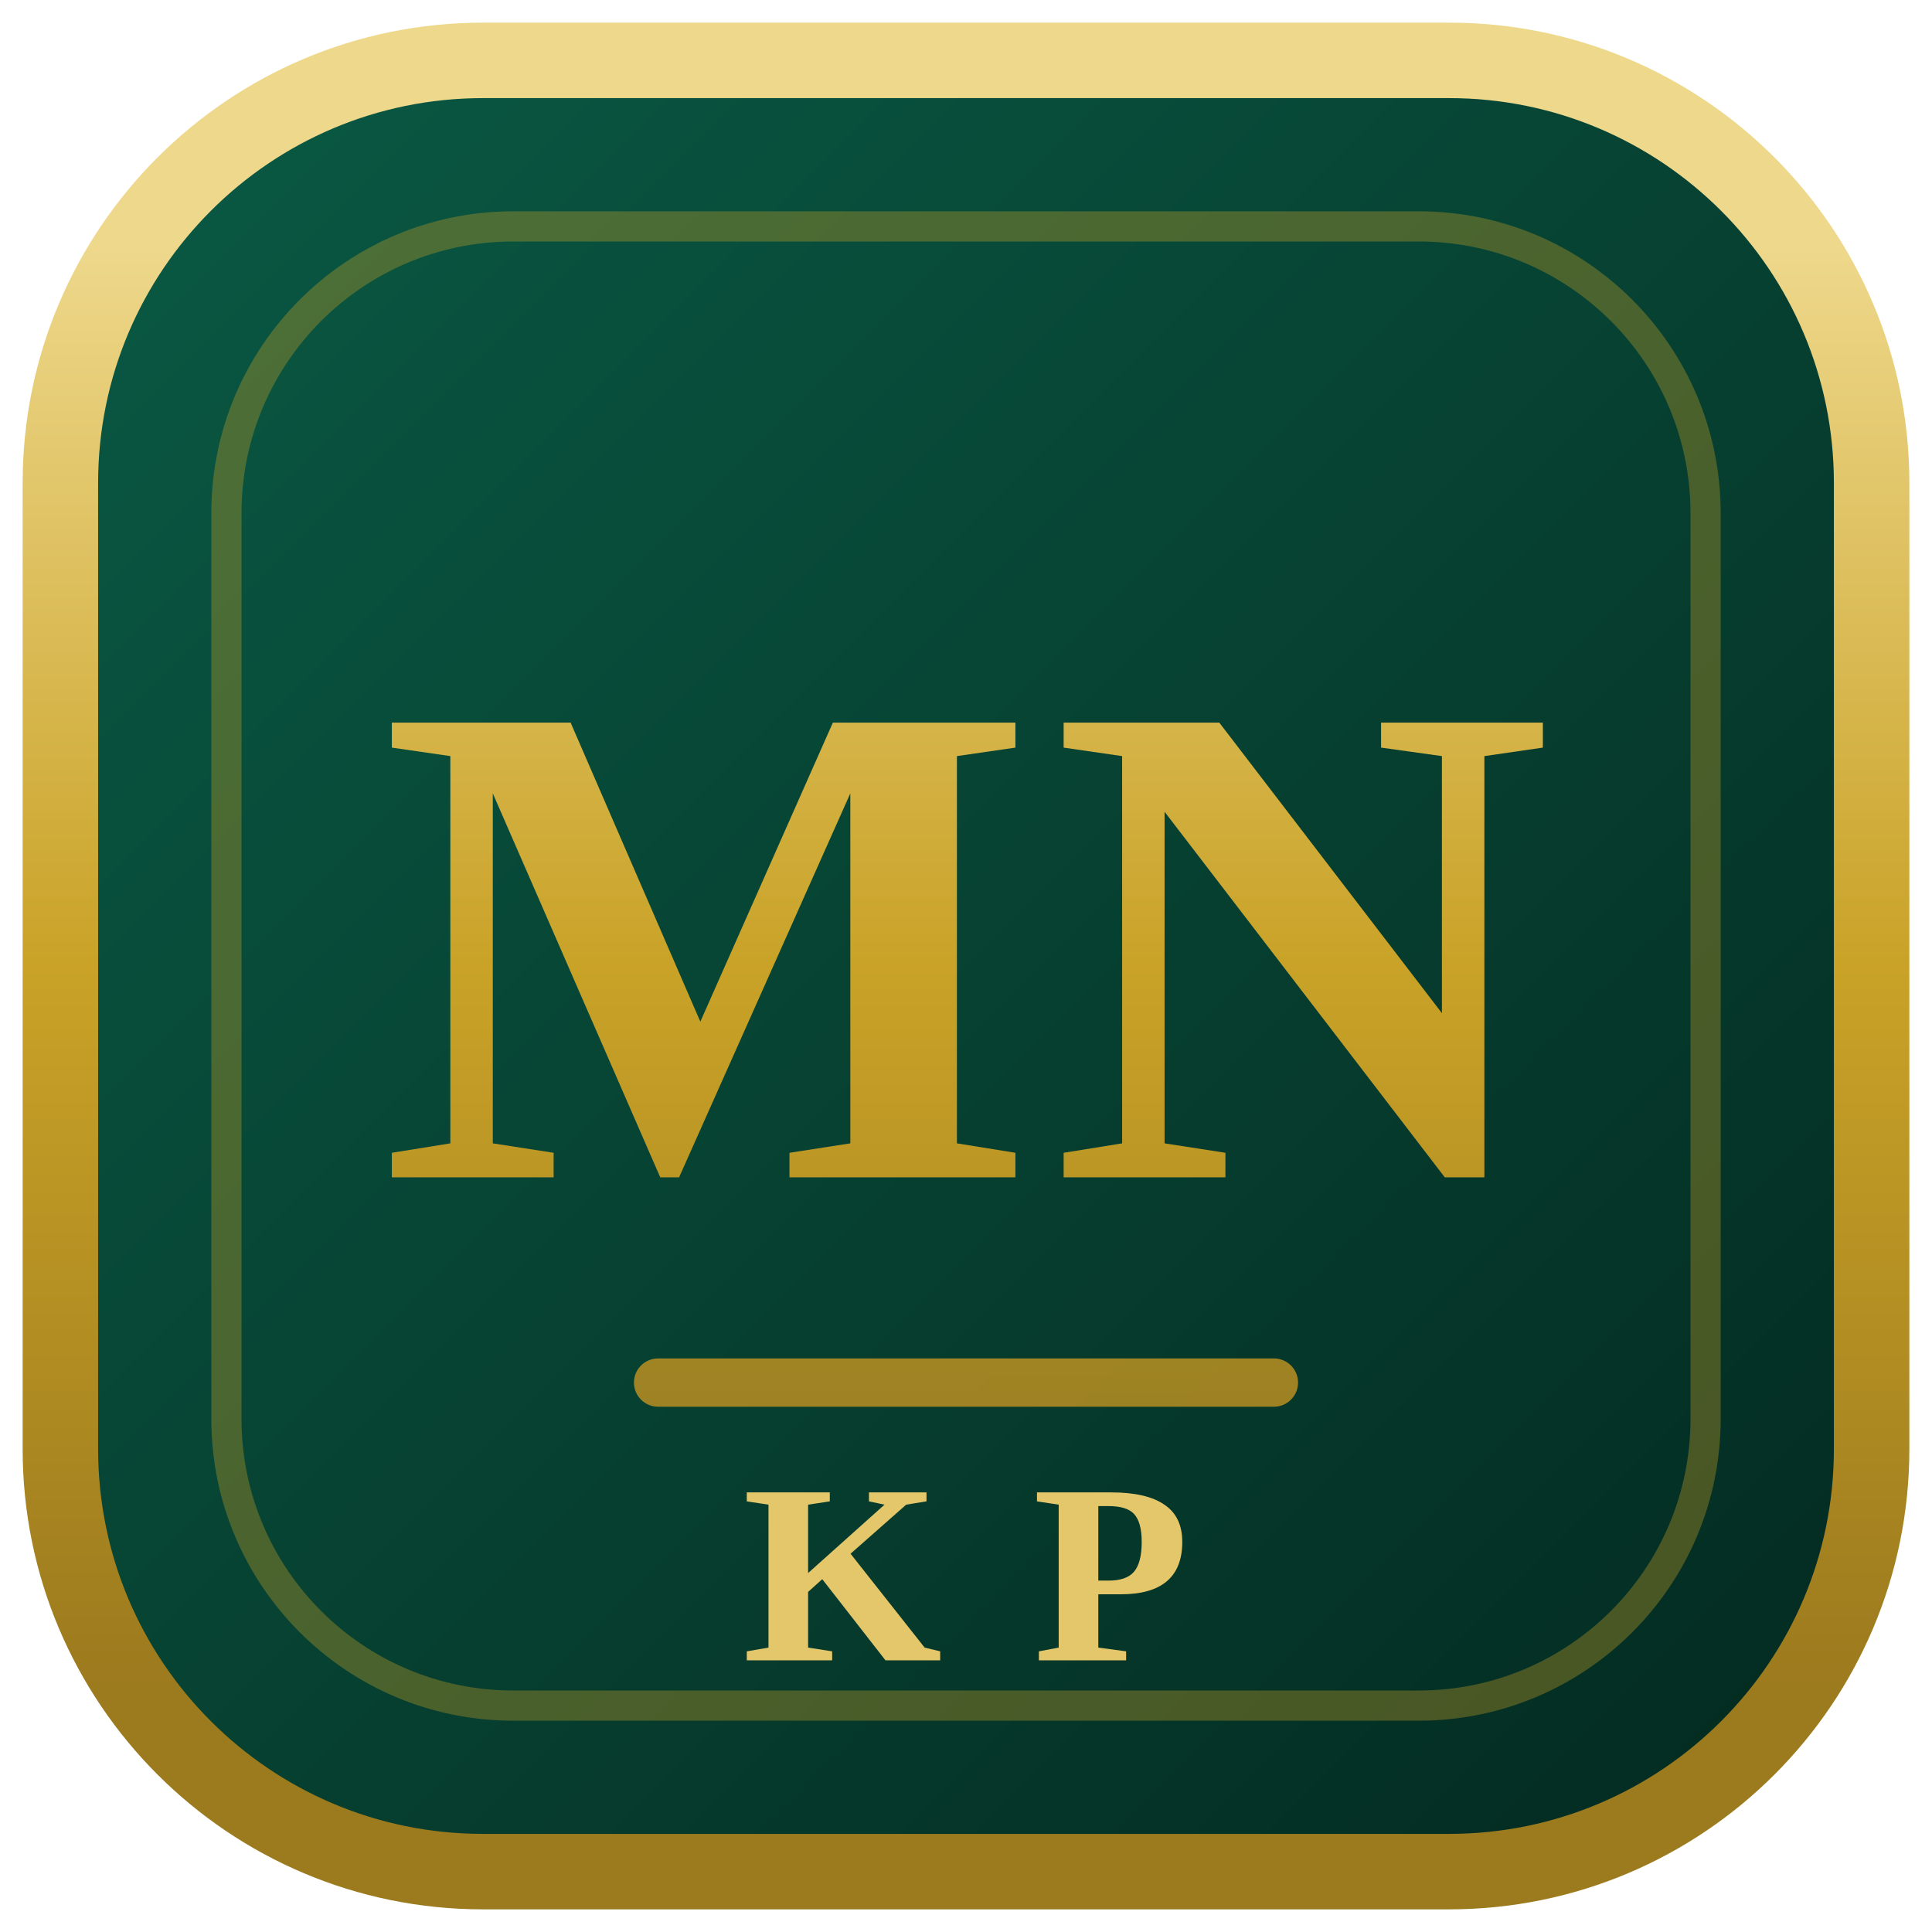
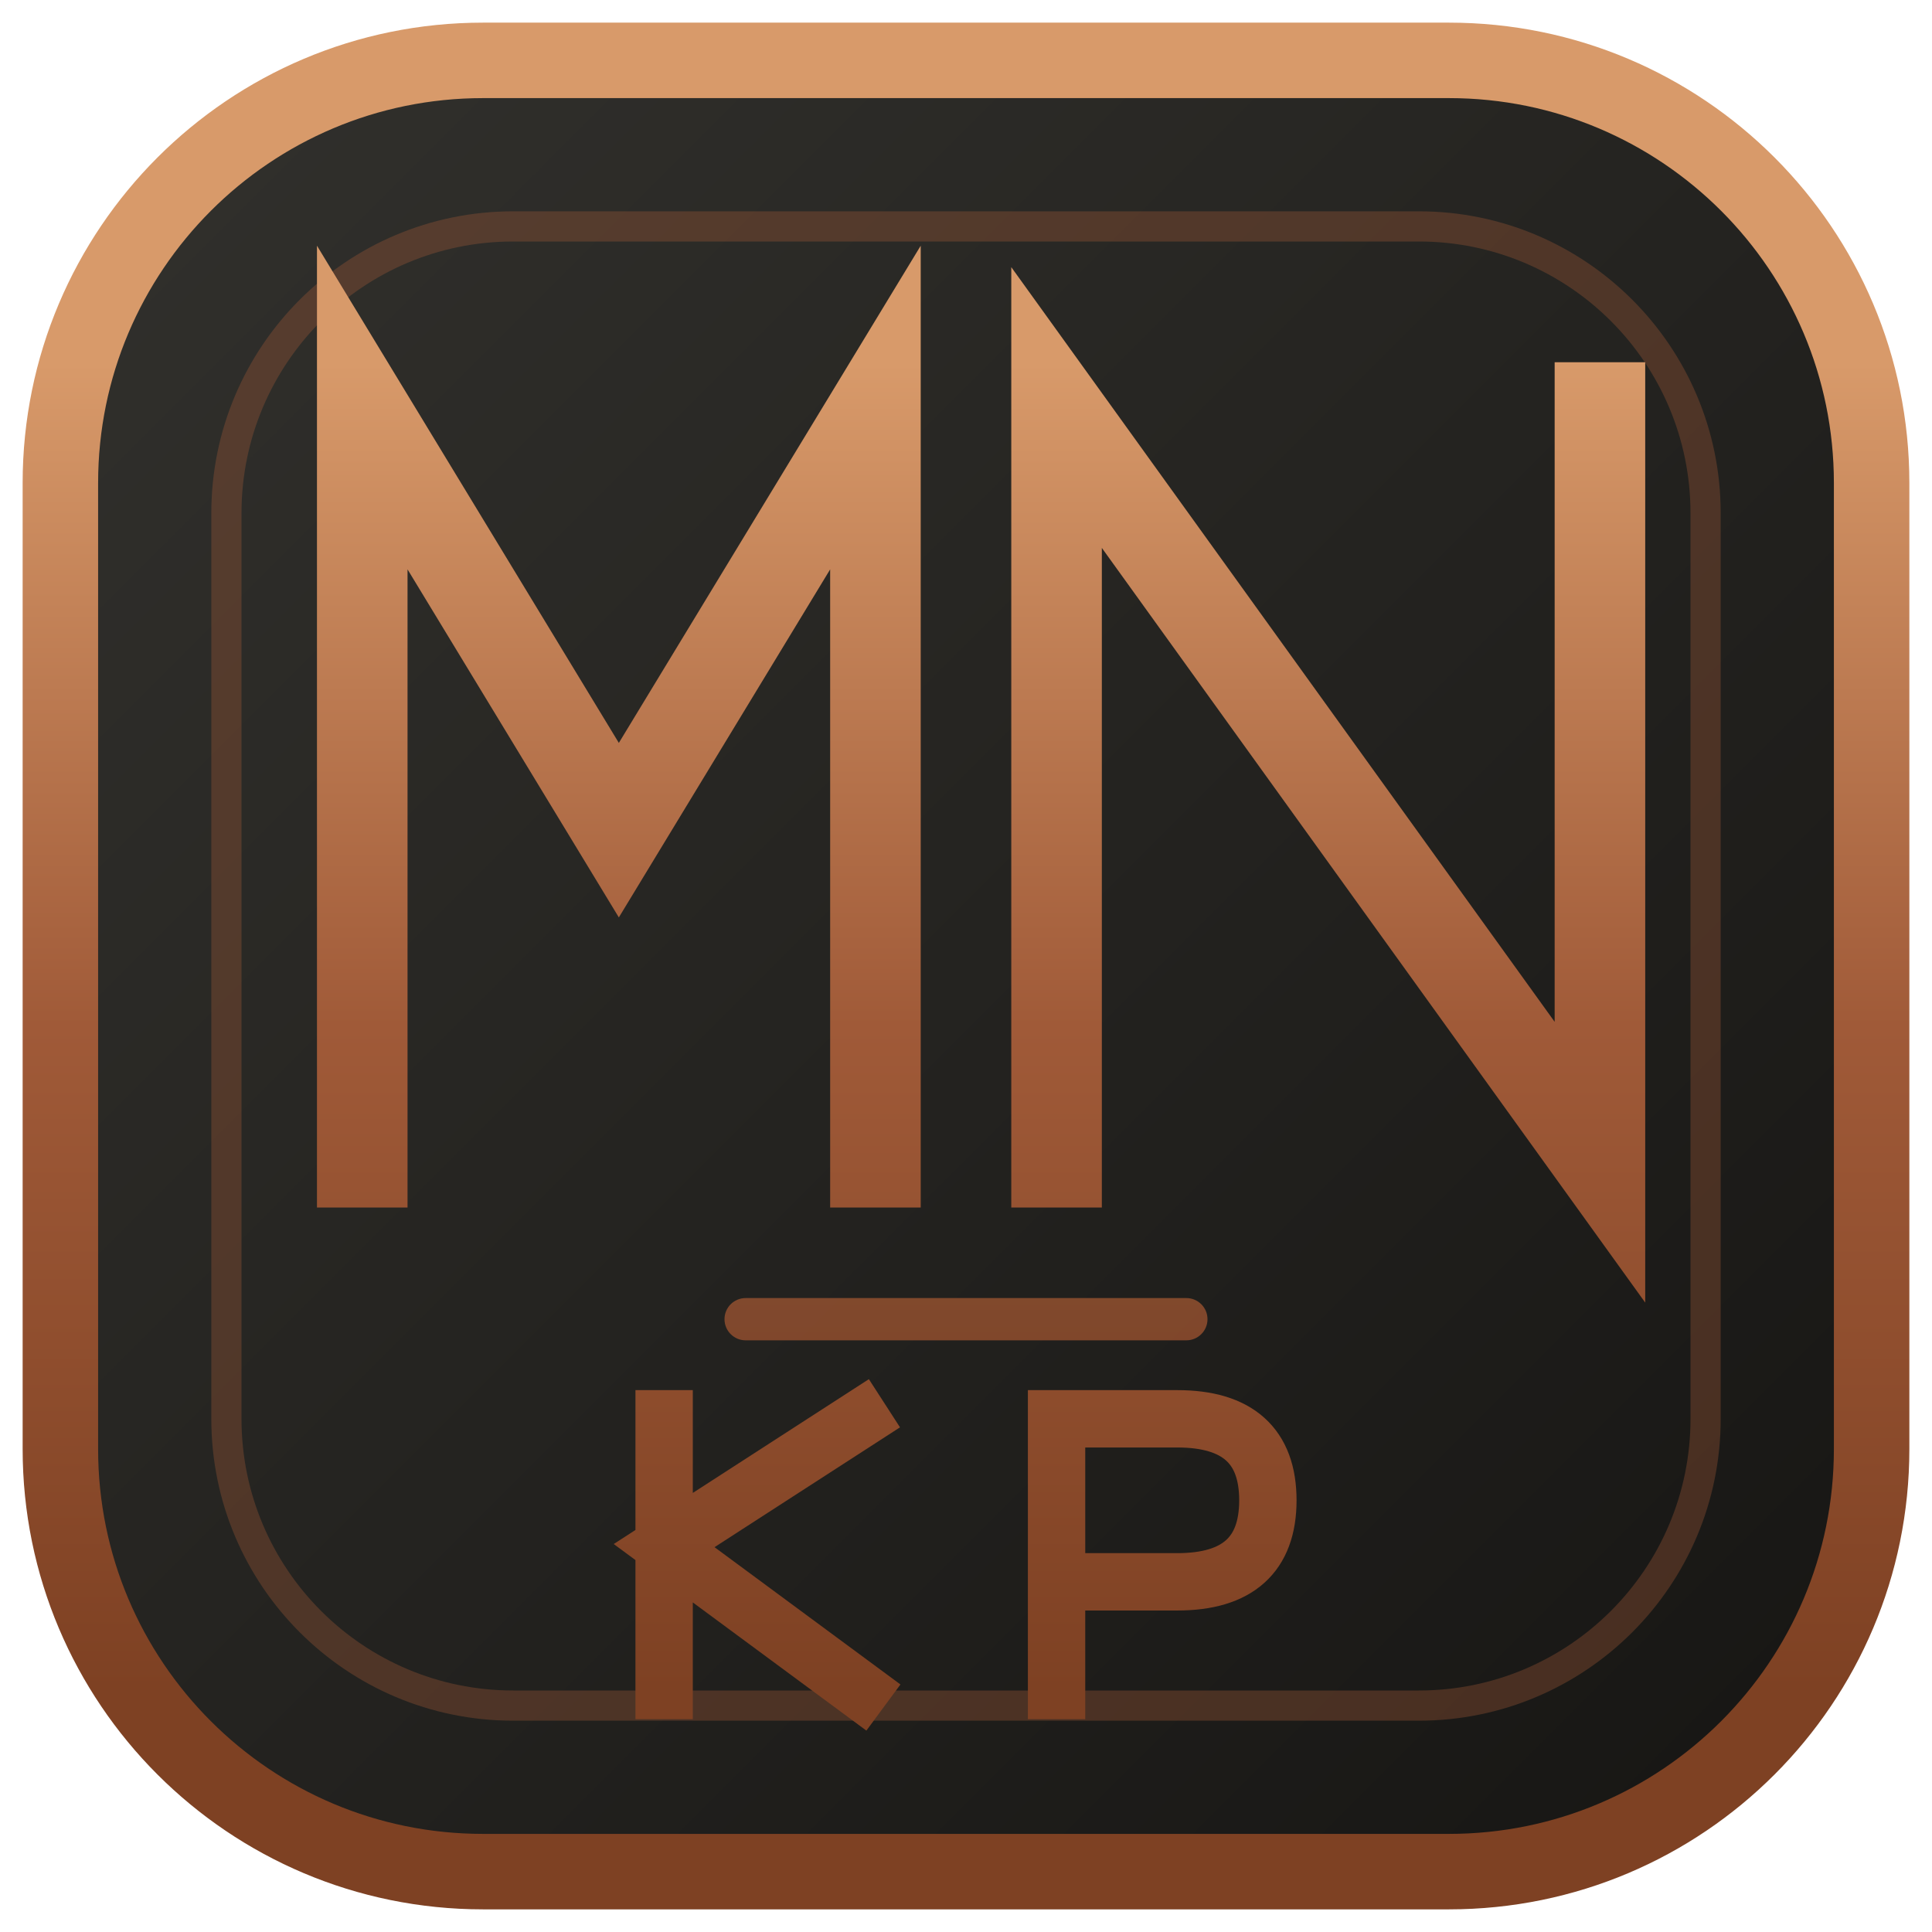
<svg xmlns="http://www.w3.org/2000/svg" viewBox="0 0 64 64" role="img" aria-label="MN.KP">
  <defs>
    <linearGradient id="fav-bg" x1="0" y1="0" x2="64" y2="64" gradientUnits="userSpaceOnUse">
-       <stop stop-color="#0A5C46" />
-       <stop offset="1" stop-color="#03271E" />
+       <stop stop-color="#33322E" />
+       <stop offset="1" stop-color="#151412" />
    </linearGradient>
-     <linearGradient id="fav-gold" x1="0" y1="8" x2="0" y2="56" gradientUnits="userSpaceOnUse">
-       <stop stop-color="#EED88C" />
-       <stop offset="0.5" stop-color="#C9A227" />
-       <stop offset="1" stop-color="#9C7A1E" />
+     <linearGradient id="fav-copper" x1="0" y1="12" x2="0" y2="56" gradientUnits="userSpaceOnUse">
+       <stop stop-color="#D89A6A" />
+       <stop offset="0.5" stop-color="#A05A38" />
+       <stop offset="1" stop-color="#7E4123" />
    </linearGradient>
  </defs>
-   <rect x="2" y="2" width="60" height="60" rx="14" fill="url(#fav-bg)" stroke="url(#fav-gold)" stroke-width="2.5" />
-   <rect x="7.5" y="7.5" width="49" height="49" rx="9.5" fill="none" stroke="#C9A227" stroke-opacity="0.35" />
-   <text x="32" y="39" text-anchor="middle" font-family="Georgia, 'Times New Roman', serif" font-size="23" font-weight="700" letter-spacing="0.5" fill="url(#fav-gold)">MN</text>
-   <rect x="21" y="45" width="22" height="1.6" rx="0.8" fill="url(#fav-gold)" opacity="0.9" />
-   <text x="32" y="55" text-anchor="middle" font-family="Georgia, 'Times New Roman', serif" font-size="8.5" font-weight="600" letter-spacing="3" fill="#E5C76B">KP</text>
+   <rect x="2" y="2" width="60" height="60" rx="14" fill="url(#fav-bg)" stroke="url(#fav-copper)" stroke-width="2.5" />
+   <rect x="7.5" y="7.5" width="49" height="49" rx="9.5" fill="none" stroke="#A05A38" stroke-opacity="0.35" />
+   <g stroke="url(#fav-copper)" stroke-width="3" fill="none" stroke-linecap="square" stroke-linejoin="miter">
+     <path d="M12,38.5 L12,13.5 L20.5,27.5 L29,13.5 L29,38.5" />
+     <path d="M35,38.5 L35,13.5 L53,38.5 L53,13.5" />
+   </g>
+   <rect x="24" y="43" width="16" height="1.4" rx="0.7" fill="url(#fav-copper)" opacity="0.85" />
+   <g stroke="url(#fav-copper)" stroke-width="1.9" fill="none" stroke-linecap="square" stroke-linejoin="miter">
+     <path d="M22,56 L22,47 M28.5,47 L22,51.2 L28.5,56" />
+     <path d="M35,56 L35,47 L39,47 Q42,47 42,49.7 Q42,52.4 39,52.4 L35,52.4" />
+   </g>
</svg>
